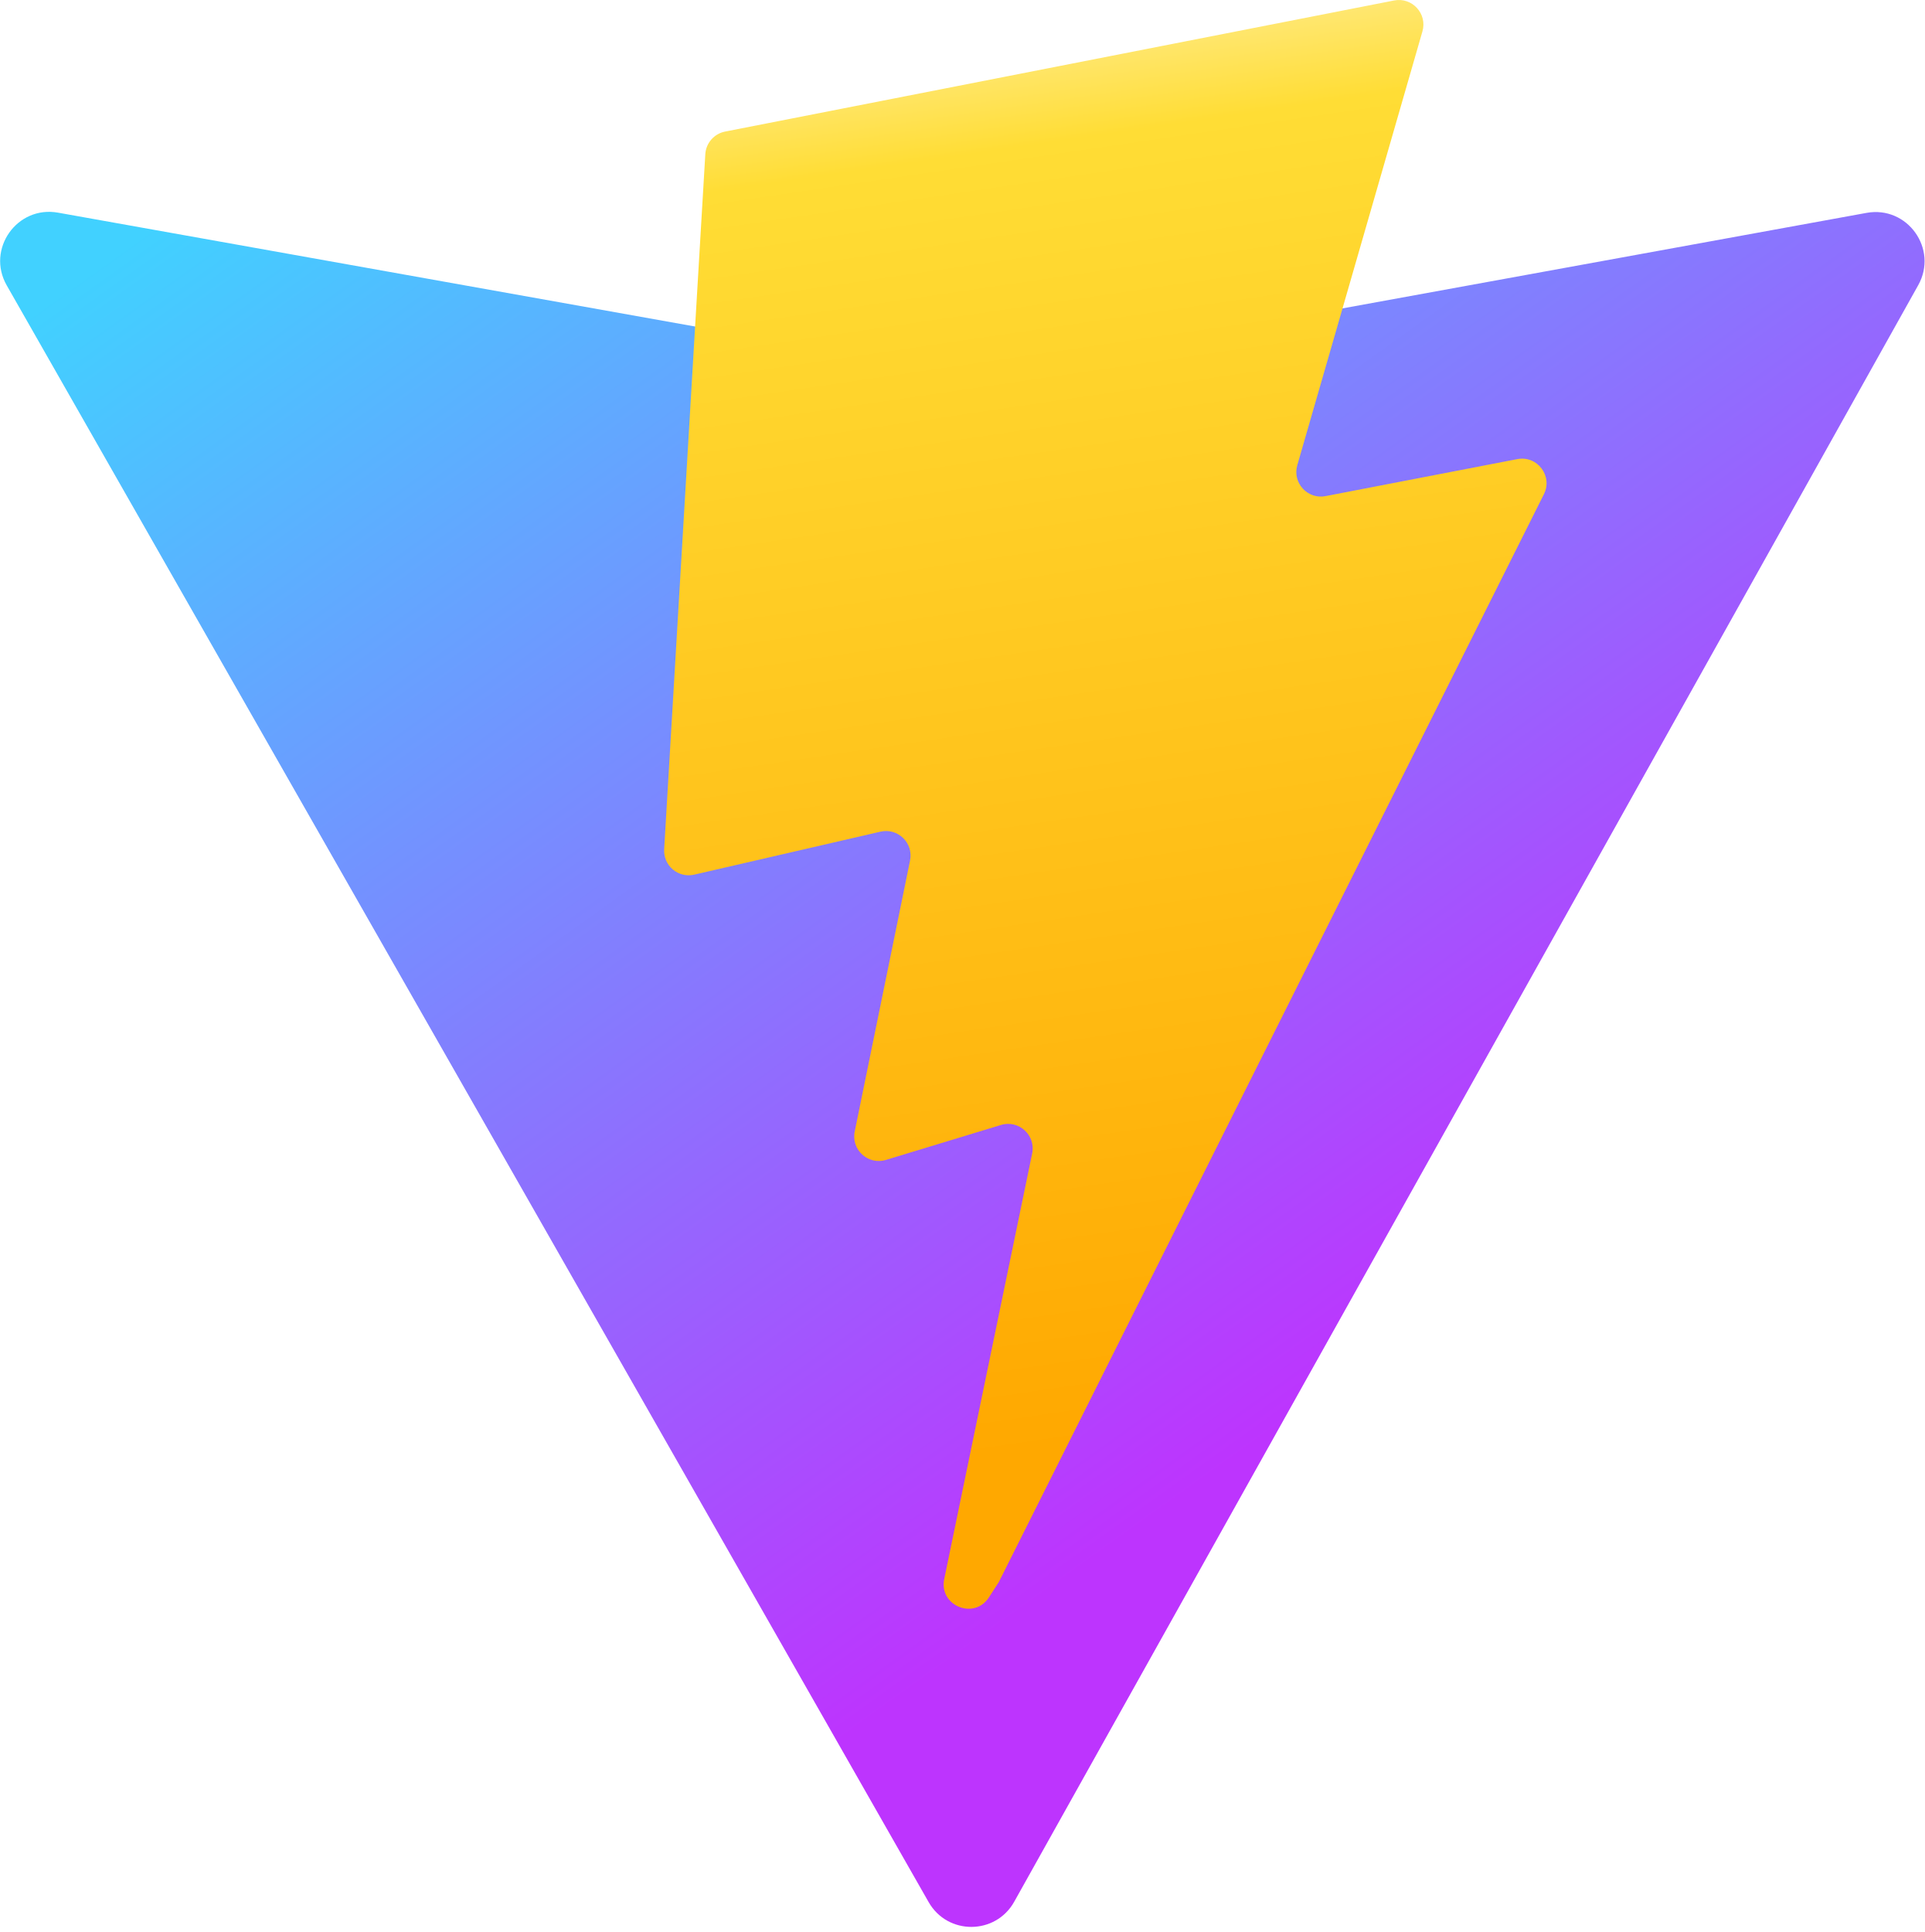
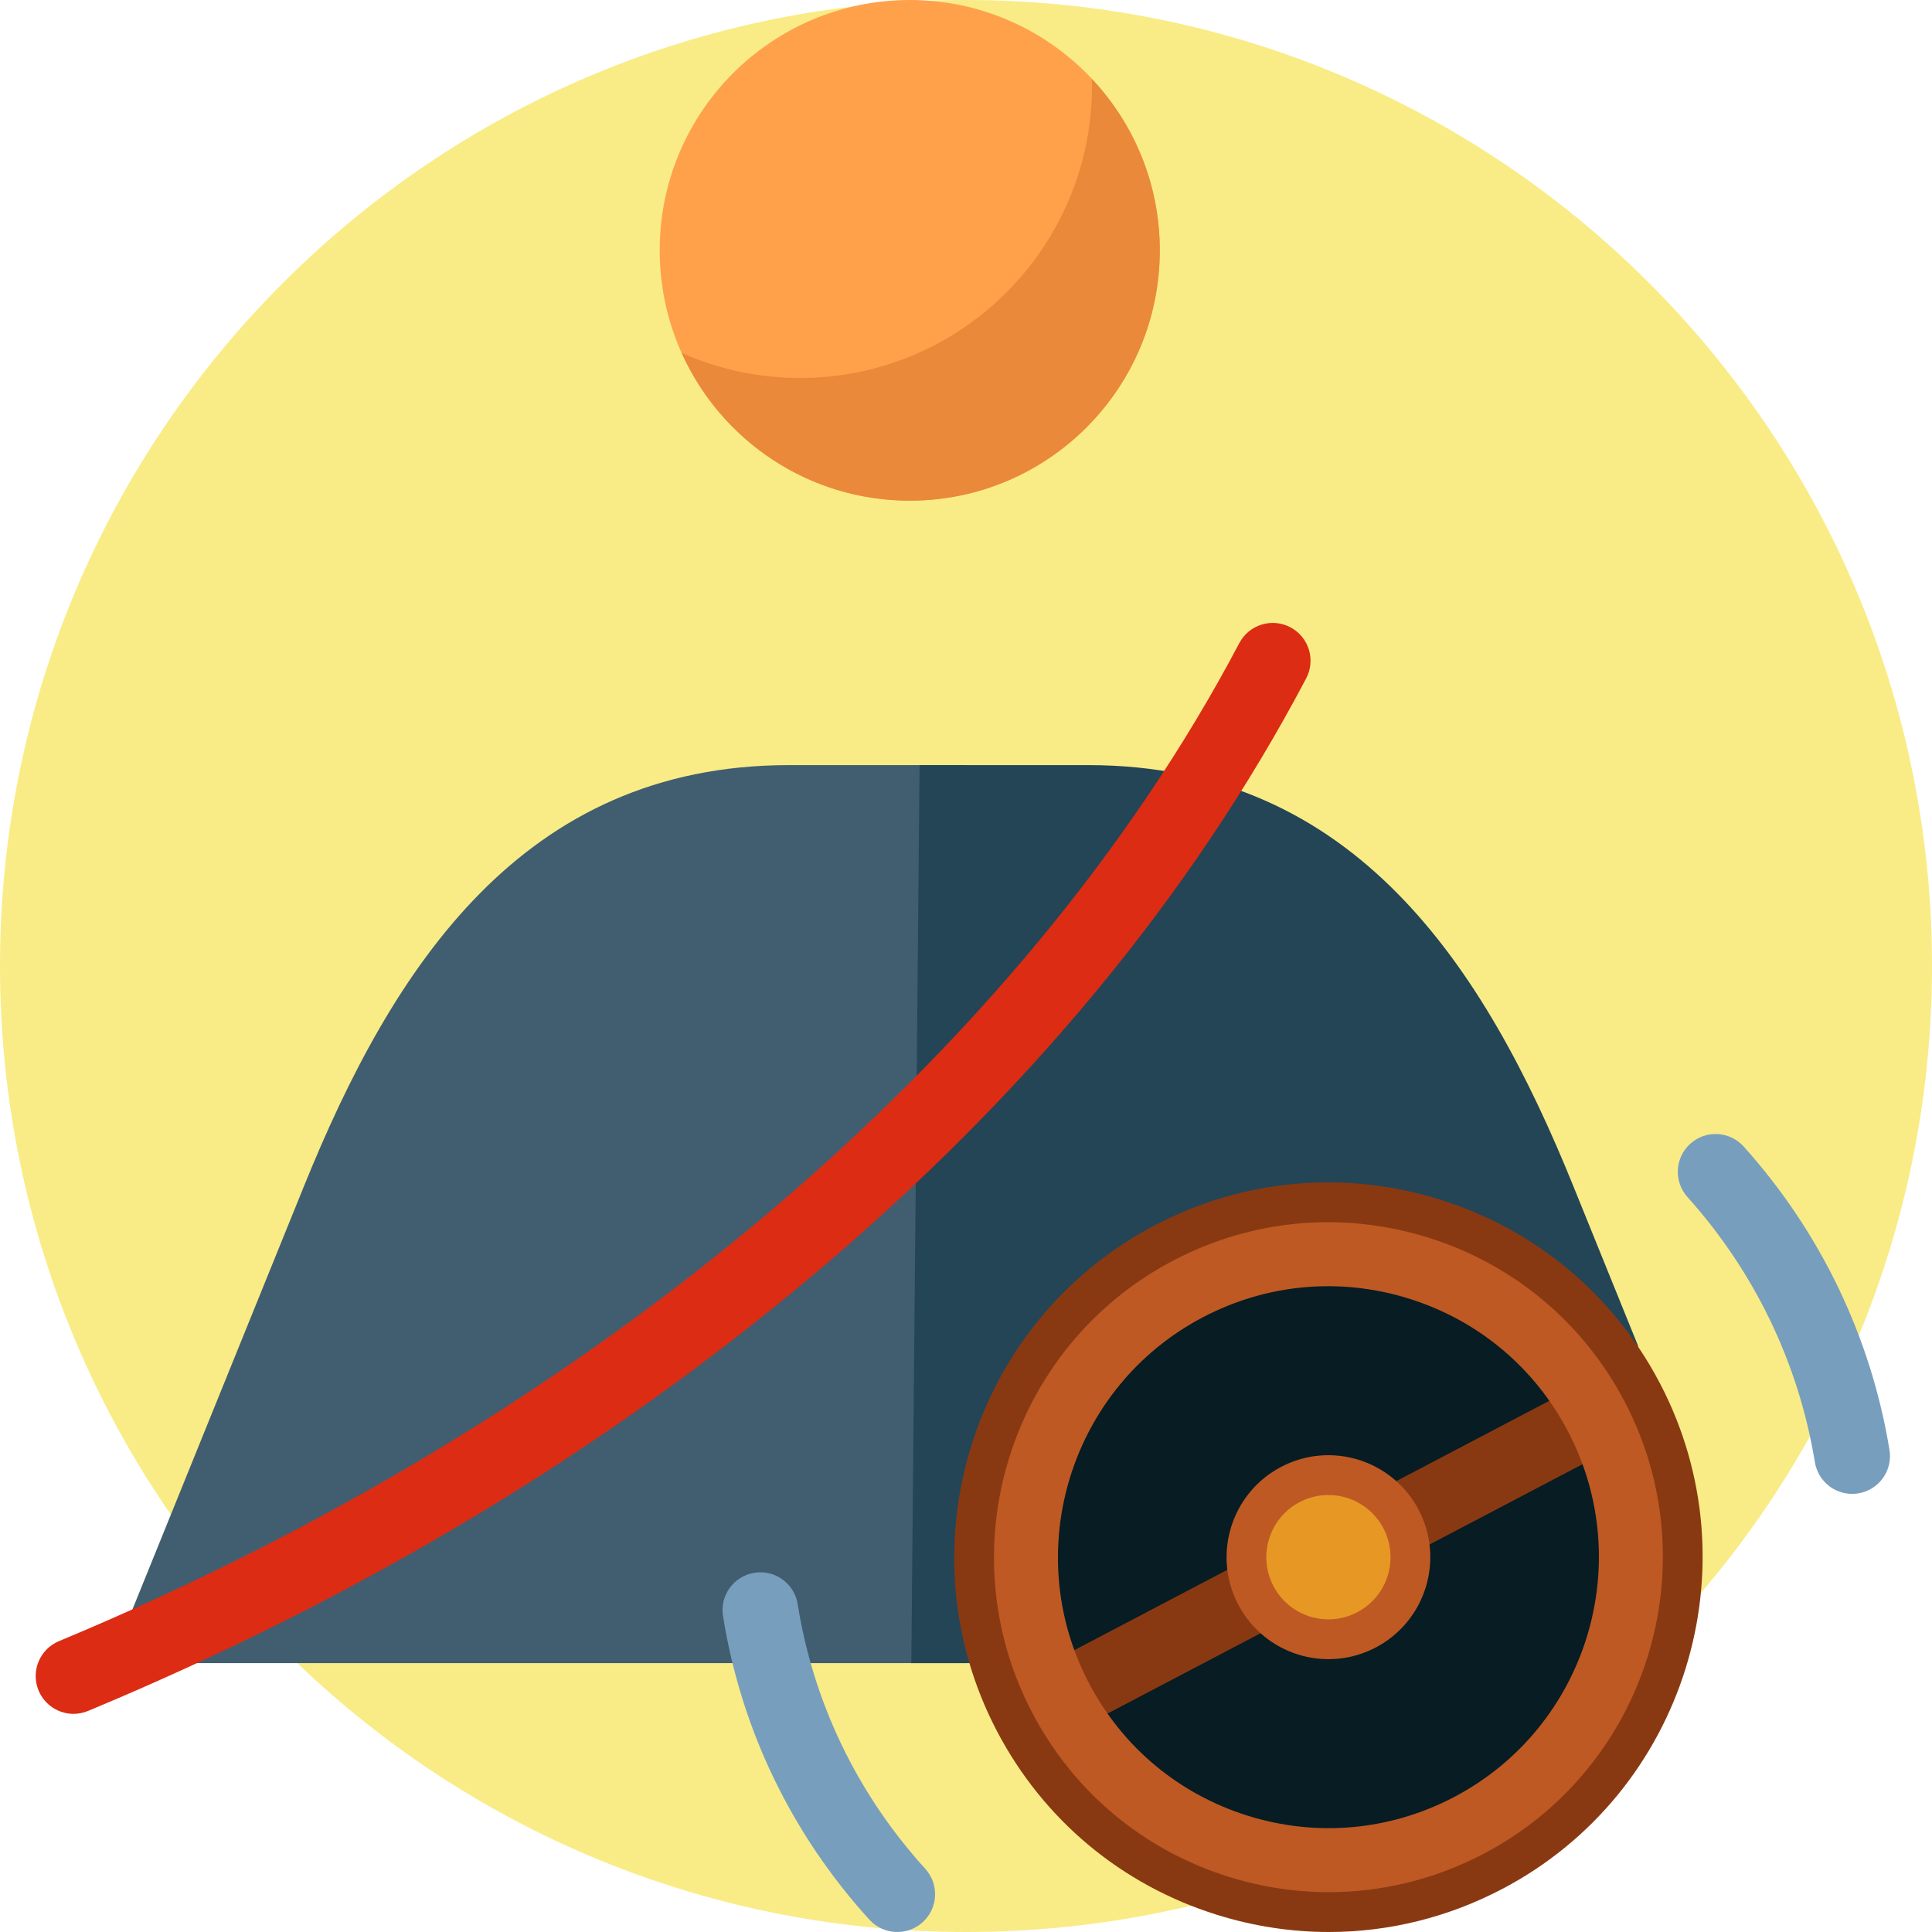
- <svg xmlns="http://www.w3.org/2000/svg" aria-hidden="true" role="img" class="iconify iconify--logos" width="31.88" height="32" preserveAspectRatio="xMidYMid meet" viewBox="0 0 256 257">
-   <defs>
-     <linearGradient id="IconifyId1813088fe1fbc01fb466" x1="-.828%" x2="57.636%" y1="7.652%" y2="78.411%">
-       <stop offset="0%" stop-color="#41D1FF" />
-       <stop offset="100%" stop-color="#BD34FE" />
-     </linearGradient>
-     <linearGradient id="IconifyId1813088fe1fbc01fb467" x1="43.376%" x2="50.316%" y1="2.242%" y2="89.03%">
-       <stop offset="0%" stop-color="#FFEA83" />
-       <stop offset="8.333%" stop-color="#FFDD35" />
-       <stop offset="100%" stop-color="#FFA800" />
-     </linearGradient>
-   </defs>
-   <path fill="url(#IconifyId1813088fe1fbc01fb466)" d="M255.153 37.938L134.897 252.976c-2.483 4.44-8.862 4.466-11.382.048L.875 37.958c-2.746-4.814 1.371-10.646 6.827-9.67l120.385 21.517a6.537 6.537 0 0 0 2.322-.004l117.867-21.483c5.438-.991 9.574 4.796 6.877 9.62Z" />
-   <path fill="url(#IconifyId1813088fe1fbc01fb467)" d="M185.432.063L96.44 17.501a3.268 3.268 0 0 0-2.634 3.014l-5.474 92.456a3.268 3.268 0 0 0 3.997 3.378l24.777-5.718c2.318-.535 4.413 1.507 3.936 3.838l-7.361 36.047c-.495 2.426 1.782 4.5 4.151 3.78l15.304-4.649c2.372-.72 4.652 1.36 4.15 3.788l-11.698 56.621c-.732 3.542 3.979 5.473 5.943 2.437l1.313-2.028l72.516-144.72c1.215-2.423-.88-5.186-3.54-4.672l-25.505 4.922c-2.396.462-4.435-1.77-3.759-4.114l16.646-57.705c.677-2.35-1.37-4.583-3.769-4.113Z" />
+ <svg xmlns="http://www.w3.org/2000/svg" height="800px" width="800px" version="1.1" id="Layer_1" viewBox="0 0 512 512" xml:space="preserve">
+   <path style="fill:#F9EC86;" d="M512,256c0,141.384-114.616,256-256,256S0,397.384,0,256S114.616,0,256,0S512,114.616,512,256z" />
+   <path style="fill:#415E70;" d="M256,440.747H34.548l-2.187-7.484l48.263-119.085c23.433-57.805,57.808-111.415,128.457-111.415  h0.002c14.898,0,32.685,0,46.917,0V440.747z" />
+   <path style="fill:#234556;" d="M434.087,440.747H241.51l2.187-237.983c14.232,0,29.832,0,44.73,0h0.002  c70.649,0,105.025,53.61,128.457,111.415l17.2,42.439V440.747z" />
+   <path style="fill:#071C23;" d="M393.218,491.25c-12.887,6.765-26.92,10.194-41.067,10.194c-8.875,0-17.793-1.349-26.507-4.07  c-22.603-7.059-41.106-22.507-52.103-43.497c-22.695-43.326-5.948-97.061,37.33-119.785l0,0  c20.971-11.009,44.969-13.183,67.575-6.125c22.603,7.059,41.107,22.506,52.104,43.497  C453.247,414.791,436.499,468.527,393.218,491.25z" />
+   <path style="fill:#FFA14A;" d="M241.092,0c36.599,0,66.263,29.702,66.263,66.34c0,36.639-29.664,66.339-66.263,66.339  c-36.597,0-66.266-29.7-66.266-66.339C174.827,29.702,204.496,0,241.092,0L241.092,0z" />
+   <path style="fill:#EA8939;" d="M307.355,66.34c0,36.639-29.664,66.339-66.263,66.339c-26.917,0-50.07-16.077-60.443-39.155  c9.589,4.263,20.194,6.65,31.361,6.65c42.74,0,77.381-34.684,77.381-77.469c0-0.605-0.032-1.204-0.046-1.806  C300.505,32.771,307.355,48.75,307.355,66.34z" />
+   <path style="fill:#DC2C13;" d="M346.154,179.771c-30.226,57.35-74.163,110.523-130.591,158.046  C160.119,384.51,95.441,423.404,23.327,453.417c-1.258,0.523-2.562,0.771-3.846,0.771c-3.925,0-7.65-2.321-9.253-6.171  c-2.126-5.108,0.292-10.971,5.399-13.097c141.165-58.753,255.176-155.156,312.801-264.491c2.579-4.894,8.637-6.772,13.532-4.192  C346.857,168.818,348.733,174.877,346.154,179.771z" />
+   <path style="fill:#789EBD;" d="M492.469,395.76c-0.548,0.09-1.093,0.134-1.631,0.134c-4.821,0-9.069-3.488-9.874-8.4  c-4.279-26.125-15.955-50.422-33.768-70.262c-3.695-4.117-3.355-10.45,0.762-14.146c4.116-3.695,10.45-3.355,14.146,0.762  c20.373,22.694,33.732,50.499,38.63,80.408C501.631,389.715,497.929,394.866,492.469,395.76z M211.395,425.118  c-0.869-5.464-6.006-9.189-11.467-8.32c-5.464,0.869-9.188,6.003-8.32,11.467c4.769,29.987,18.178,57.808,38.774,80.457  c1.977,2.174,4.69,3.278,7.414,3.278c2.405,0,4.818-0.86,6.737-2.607c4.093-3.722,4.393-10.057,0.672-14.15  C227.241,475.489,215.55,451.24,211.395,425.118z" />
+   <path style="fill:#893912;" d="M439.886,366.563c-12.304-23.486-33.008-40.77-58.299-48.668c-25.294-7.898-52.146-5.465-75.61,6.853  l0,0c-48.425,25.425-67.163,85.55-41.769,134.028c12.304,23.486,33.008,40.771,58.298,48.669c9.75,3.045,19.729,4.555,29.659,4.555  c15.829,0,31.53-3.838,45.95-11.406C446.541,475.169,465.28,415.044,439.886,366.563z M314.794,341.544L314.794,341.544  c18.973-9.961,40.685-11.928,61.136-5.541c17.407,5.436,32.111,16.387,42.244,31.234l-141.057,74.055  C262.816,403.833,278.467,360.618,314.794,341.544z M389.296,483.797c-18.973,9.961-40.685,11.928-61.136,5.542  c-17.408-5.437-32.112-16.388-42.246-31.238l141.058-74.056C441.278,421.504,425.628,464.722,389.296,483.797z" />
+   <path style="fill:#BE5924;" d="M375.953,400.12c6.925,13.217,1.833,29.551-11.365,36.482c-13.206,6.932-29.52,1.835-36.445-11.381  c-6.925-13.217-1.835-29.551,11.369-36.484C352.713,381.807,369.027,386.902,375.953,400.12z M393.218,491.25  c-12.887,6.765-26.92,10.194-41.067,10.194c-8.875,0-17.793-1.349-26.507-4.07c-22.603-7.059-41.106-22.507-52.103-43.497  c-22.695-43.326-5.948-97.061,37.33-119.785l0,0c20.971-11.009,44.969-13.183,67.575-6.125  c22.603,7.059,41.107,22.506,52.104,43.497C453.247,414.791,436.499,468.527,393.218,491.25z M415.533,379.331  c-8.894-16.977-23.859-29.471-42.14-35.18c-18.277-5.709-37.682-3.95-54.639,4.953l0,0c-35.01,18.382-48.554,61.854-30.194,96.907  c8.894,16.978,23.859,29.472,42.138,35.181c18.277,5.708,37.682,3.949,54.639-4.952  C420.349,457.857,433.894,414.385,415.533,379.331z" />
+   <path style="fill:#E69724;" d="M344.402,398.08c8.051-4.225,17.996-1.12,22.219,6.94c4.222,8.058,1.117,18.017-6.93,22.242  c-8.052,4.226-17.998,1.12-22.22-6.939C333.25,412.265,336.353,402.306,344.402,398.08L344.402,398.08z" />
</svg>
